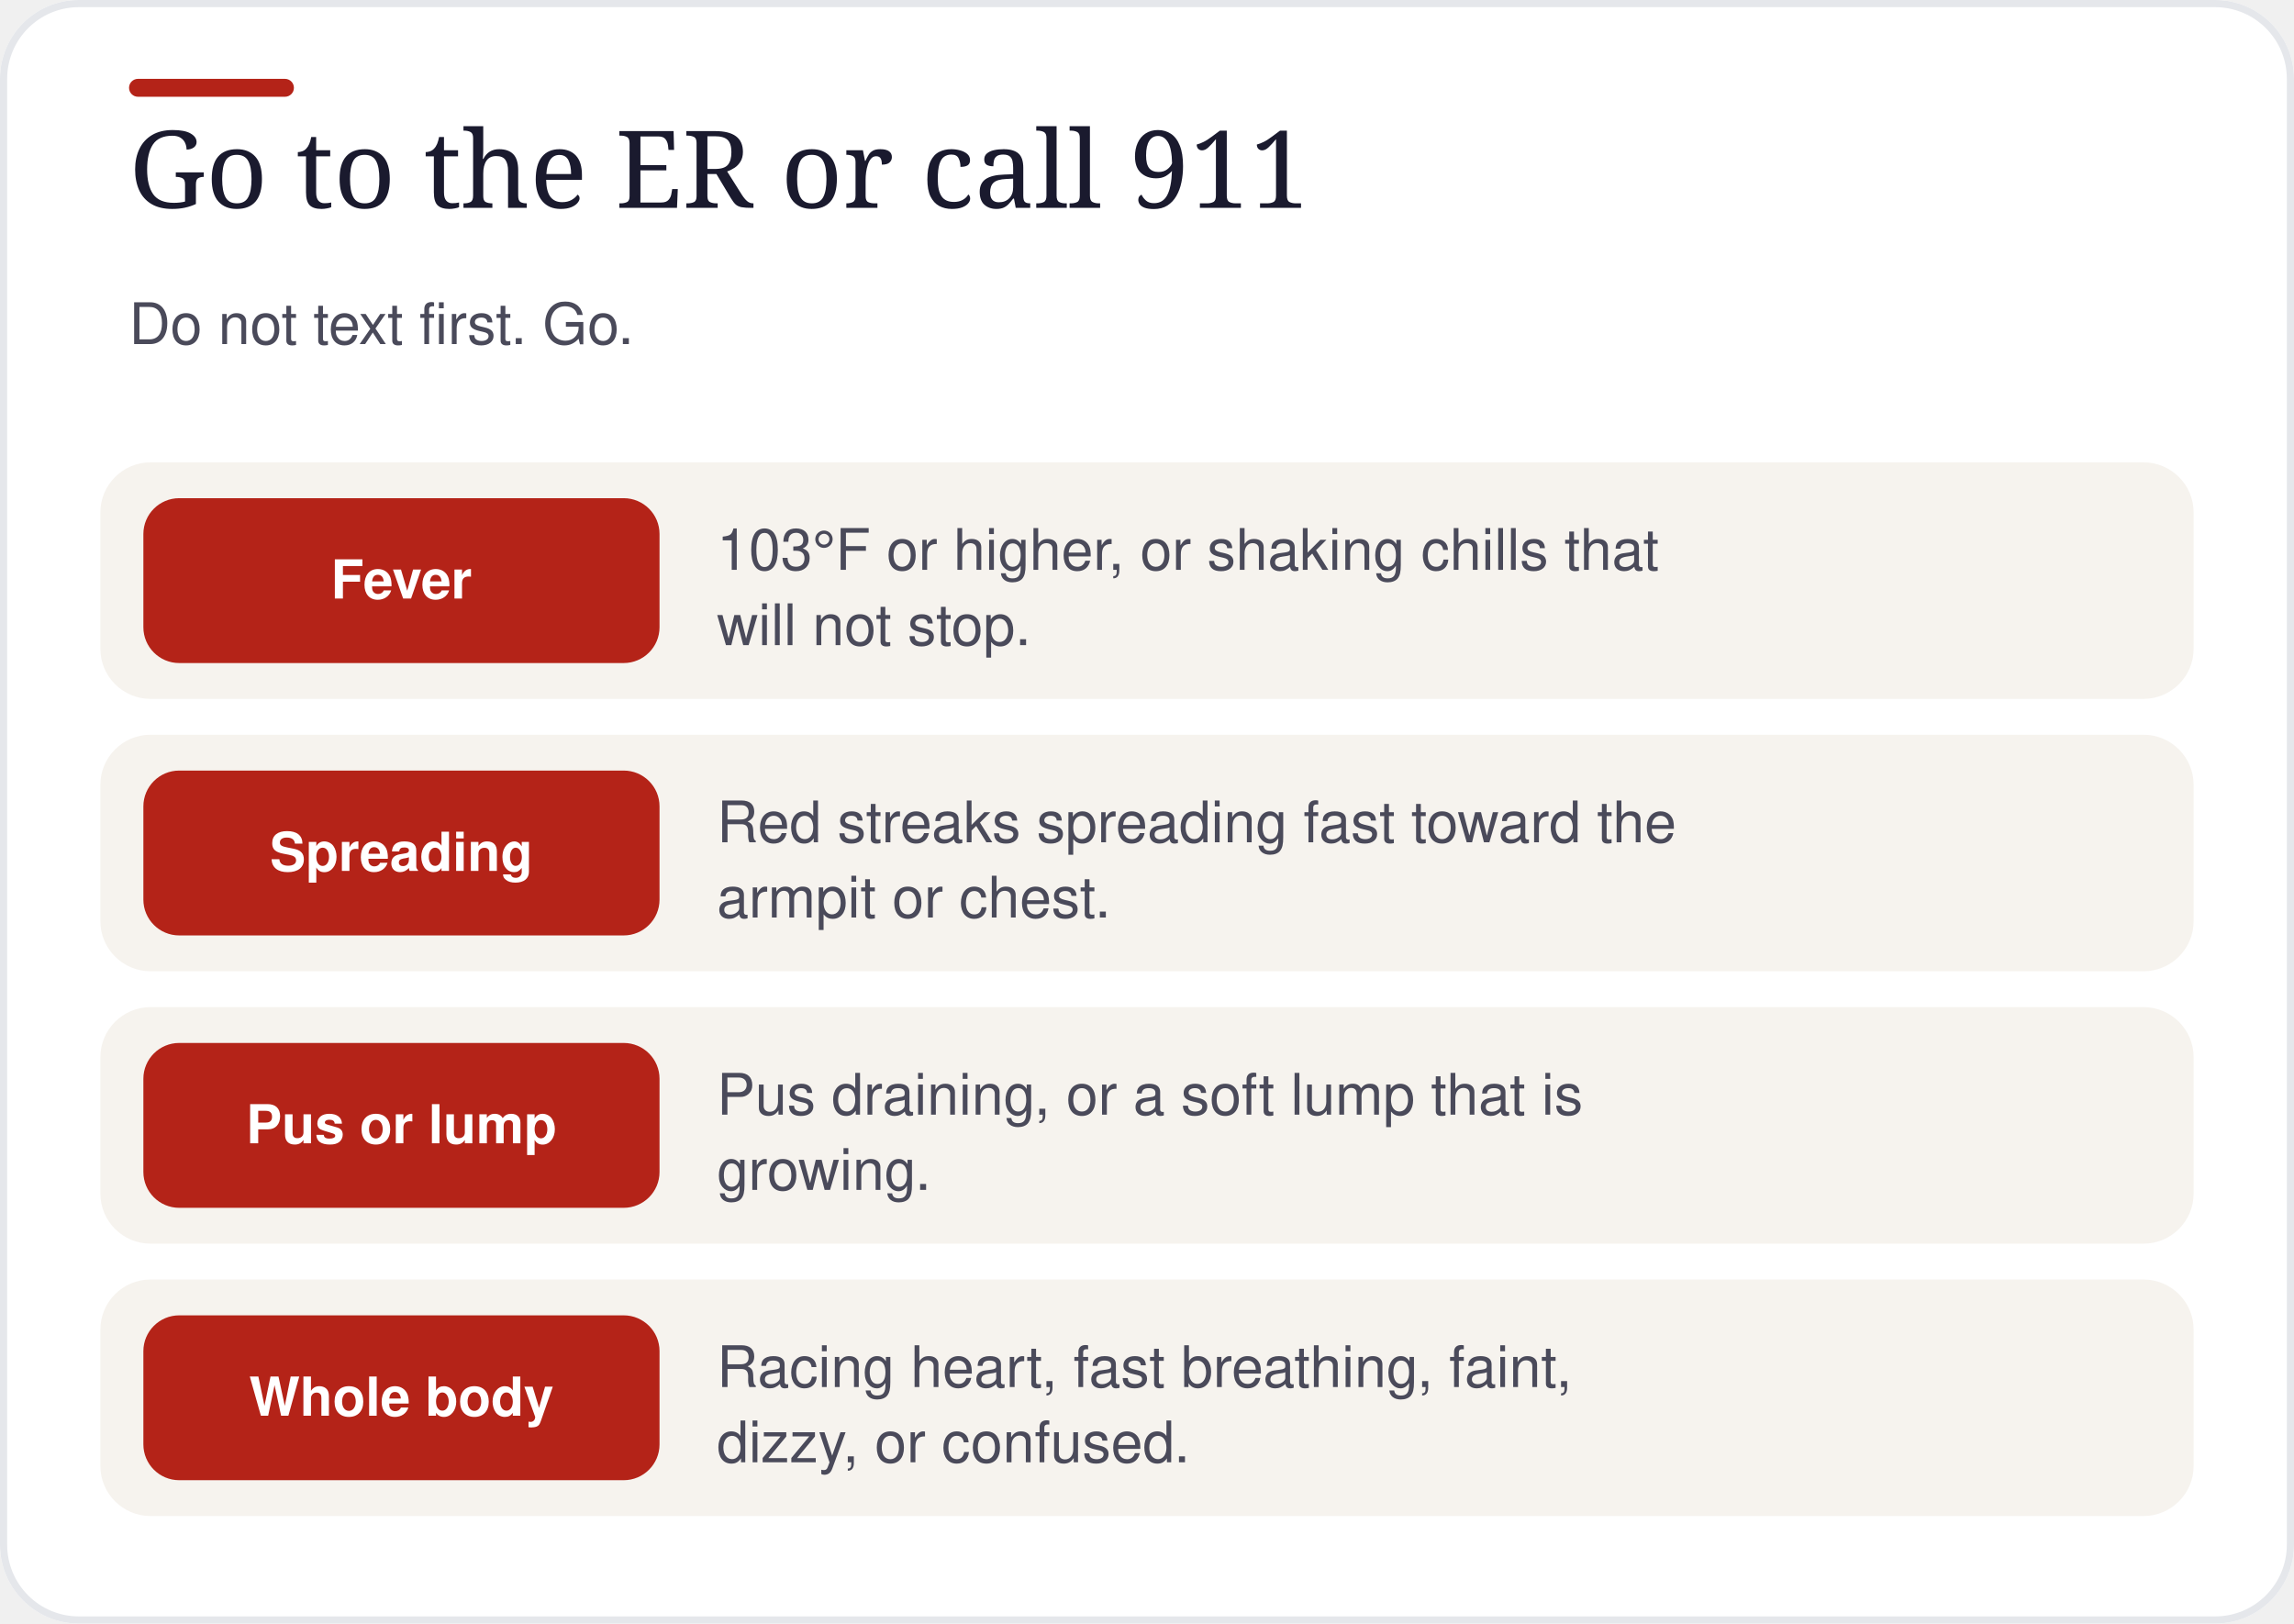
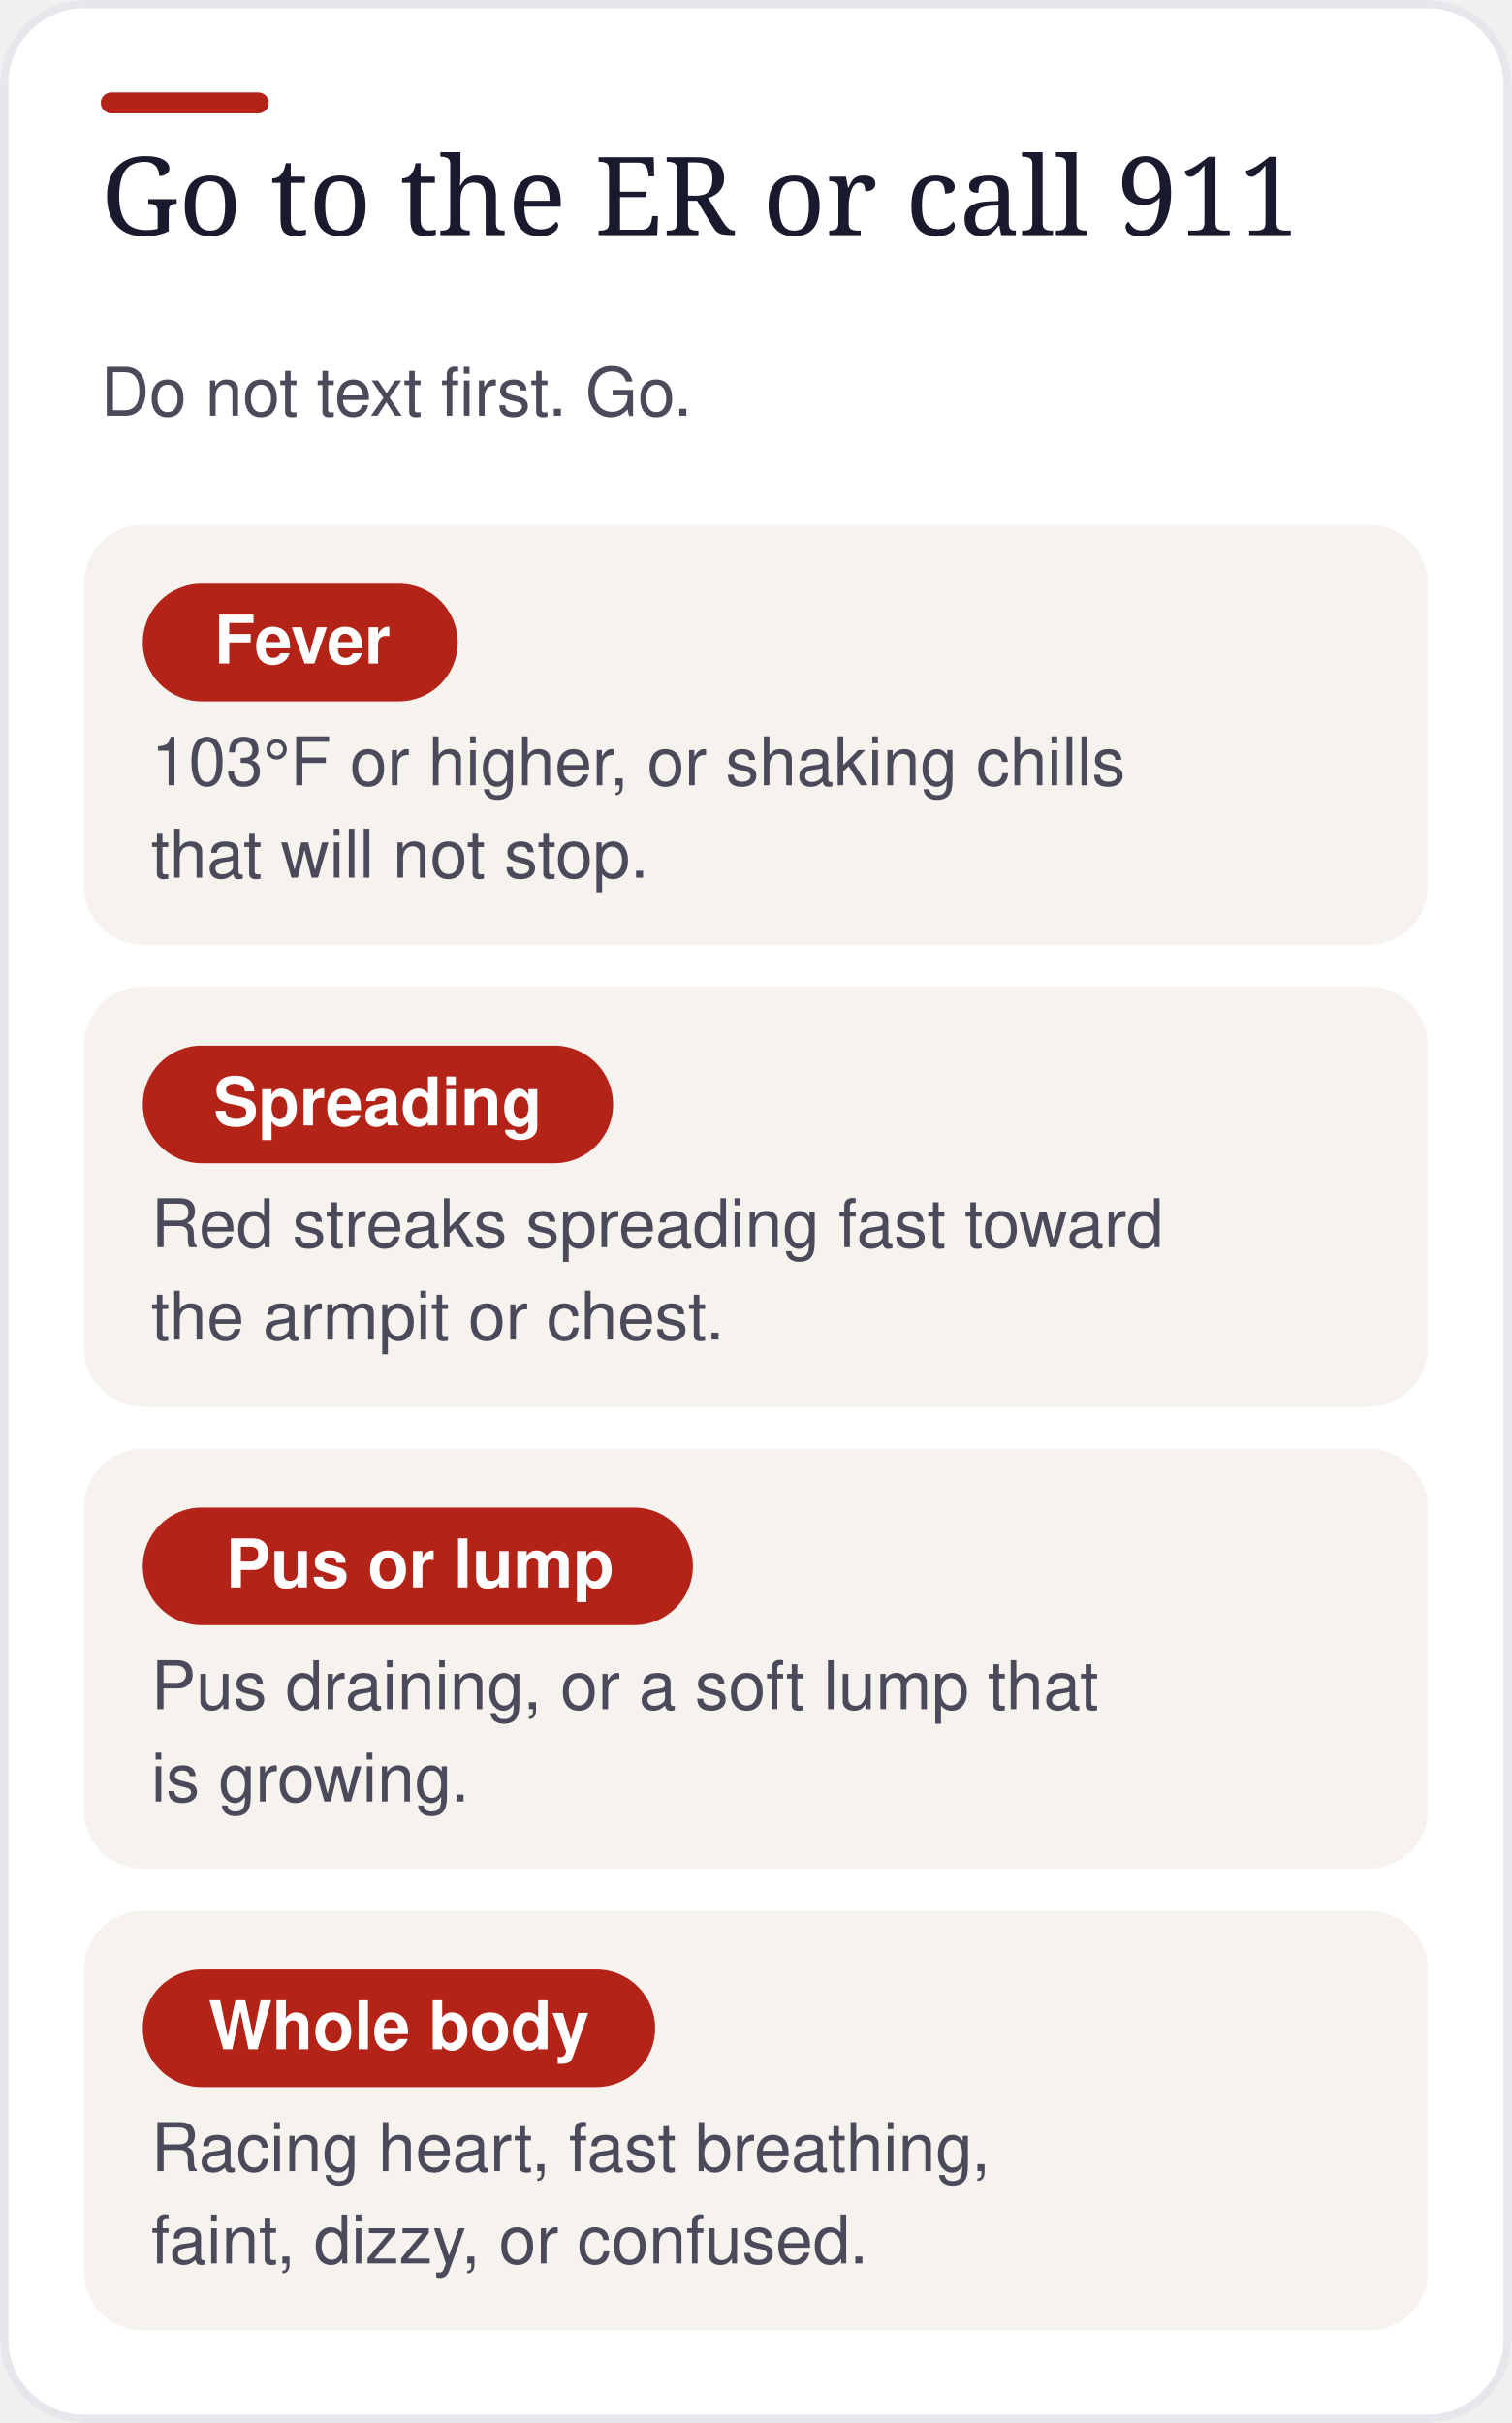
- <svg xmlns="http://www.w3.org/2000/svg" viewBox="0 0 640 453" width="640" height="453" role="img" font-family="'DM Sans','Helvetica Neue',Helvetica,Arial,sans-serif">
-   <rect width="640" height="453" rx="22" fill="#FFFFFF" />
-   <rect x="1" y="1" width="638" height="451" rx="21" fill="none" stroke="#E5E7EB" stroke-width="2" />
-   <rect x="36" y="22" width="46" height="5" rx="2.5" fill="#B42318" />
-   <text x="36" y="58" font-size="30" fill="#1A1A2E" font-weight="400" text-anchor="start" font-family="'DM Serif Display',Georgia,serif">Go to the ER or call 911</text>
-   <text x="36" y="96" font-size="16" fill="#4A4A5A" font-weight="500" text-anchor="start" font-family="'DM Sans','Helvetica Neue',Helvetica,Arial,sans-serif">Do not text first. Go.</text>
-   <rect x="28" y="129" width="584" height="66" rx="14" fill="#F6F3EE" />
-   <rect x="40" y="139" width="144" height="46" rx="10" fill="#B42318" />
-   <text x="112" y="167.0" font-size="15" fill="#FFFFFF" font-weight="800" text-anchor="middle" font-family="'DM Sans','Helvetica Neue',Helvetica,Arial,sans-serif">Fever</text>
-   <text x="200" y="159" font-size="16" fill="#4A4A5A" font-weight="500" text-anchor="start" font-family="'DM Sans','Helvetica Neue',Helvetica,Arial,sans-serif">103°F or higher, or shaking chills that</text>
-   <text x="200" y="180" font-size="16" fill="#4A4A5A" font-weight="500" text-anchor="start" font-family="'DM Sans','Helvetica Neue',Helvetica,Arial,sans-serif">will not stop.</text>
-   <rect x="28" y="205" width="584" height="66" rx="14" fill="#F6F3EE" />
-   <rect x="40" y="215" width="144" height="46" rx="10" fill="#B42318" />
-   <text x="112" y="243.0" font-size="15" fill="#FFFFFF" font-weight="800" text-anchor="middle" font-family="'DM Sans','Helvetica Neue',Helvetica,Arial,sans-serif">Spreading</text>
-   <text x="200" y="235" font-size="16" fill="#4A4A5A" font-weight="500" text-anchor="start" font-family="'DM Sans','Helvetica Neue',Helvetica,Arial,sans-serif">Red streaks spreading fast toward the</text>
-   <text x="200" y="256" font-size="16" fill="#4A4A5A" font-weight="500" text-anchor="start" font-family="'DM Sans','Helvetica Neue',Helvetica,Arial,sans-serif">armpit or chest.</text>
-   <rect x="28" y="281" width="584" height="66" rx="14" fill="#F6F3EE" />
-   <rect x="40" y="291" width="144" height="46" rx="10" fill="#B42318" />
-   <text x="112" y="319.0" font-size="15" fill="#FFFFFF" font-weight="800" text-anchor="middle" font-family="'DM Sans','Helvetica Neue',Helvetica,Arial,sans-serif">Pus or lump</text>
-   <text x="200" y="311" font-size="16" fill="#4A4A5A" font-weight="500" text-anchor="start" font-family="'DM Sans','Helvetica Neue',Helvetica,Arial,sans-serif">Pus draining, or a soft lump that is</text>
-   <text x="200" y="332" font-size="16" fill="#4A4A5A" font-weight="500" text-anchor="start" font-family="'DM Sans','Helvetica Neue',Helvetica,Arial,sans-serif">growing.</text>
-   <rect x="28" y="357" width="584" height="66" rx="14" fill="#F6F3EE" />
-   <rect x="40" y="367" width="144" height="46" rx="10" fill="#B42318" />
-   <text x="112" y="395.0" font-size="15" fill="#FFFFFF" font-weight="800" text-anchor="middle" font-family="'DM Sans','Helvetica Neue',Helvetica,Arial,sans-serif">Whole body</text>
-   <text x="200" y="387" font-size="16" fill="#4A4A5A" font-weight="500" text-anchor="start" font-family="'DM Sans','Helvetica Neue',Helvetica,Arial,sans-serif">Racing heart, fast breathing, faint,</text>
-   <text x="200" y="408" font-size="16" fill="#4A4A5A" font-weight="500" text-anchor="start" font-family="'DM Sans','Helvetica Neue',Helvetica,Arial,sans-serif">dizzy, or confused.</text>
+ <svg xmlns="http://www.w3.org/2000/svg" viewBox="0 0 360 577" width="360" height="577" role="img" font-family="'DM Sans','Helvetica Neue',Helvetica,Arial,sans-serif">
+   <rect width="360" height="577" rx="20" fill="#FFFFFF" />
+   <rect x="1" y="1" width="358" height="575" rx="19" fill="none" stroke="#E5E7EB" stroke-width="2" />
+   <rect x="24" y="22" width="40" height="5" rx="2.5" fill="#B42318" />
+   <text x="24" y="56" font-size="26" fill="#1A1A2E" font-weight="400" text-anchor="start" font-family="'DM Serif Display',Georgia,serif">Go to the ER or call 911</text>
+   <text x="24" y="99" font-size="16" fill="#4A4A5A" font-weight="500" text-anchor="start" font-family="'DM Sans','Helvetica Neue',Helvetica,Arial,sans-serif">Do not text first. Go.</text>
+   <rect x="20" y="125" width="320" height="100" rx="14" fill="#F6F3EE" />
+   <rect x="34" y="139" width="75" height="28" rx="14" fill="#B42318" />
+   <text x="72" y="158" font-size="16" fill="#FFFFFF" font-weight="800" text-anchor="middle" font-family="'DM Sans','Helvetica Neue',Helvetica,Arial,sans-serif">Fever</text>
+   <text x="36" y="187" font-size="16" fill="#4A4A5A" font-weight="500" text-anchor="start" font-family="'DM Sans','Helvetica Neue',Helvetica,Arial,sans-serif">103°F or higher, or shaking chills</text>
+   <text x="36" y="209" font-size="16" fill="#4A4A5A" font-weight="500" text-anchor="start" font-family="'DM Sans','Helvetica Neue',Helvetica,Arial,sans-serif">that will not stop.</text>
+   <rect x="20" y="235" width="320" height="100" rx="14" fill="#F6F3EE" />
+   <rect x="34" y="249" width="112" height="28" rx="14" fill="#B42318" />
+   <text x="90" y="268" font-size="16" fill="#FFFFFF" font-weight="800" text-anchor="middle" font-family="'DM Sans','Helvetica Neue',Helvetica,Arial,sans-serif">Spreading</text>
+   <text x="36" y="297" font-size="16" fill="#4A4A5A" font-weight="500" text-anchor="start" font-family="'DM Sans','Helvetica Neue',Helvetica,Arial,sans-serif">Red streaks spreading fast toward</text>
+   <text x="36" y="319" font-size="16" fill="#4A4A5A" font-weight="500" text-anchor="start" font-family="'DM Sans','Helvetica Neue',Helvetica,Arial,sans-serif">the armpit or chest.</text>
+   <rect x="20" y="345" width="320" height="100" rx="14" fill="#F6F3EE" />
+   <rect x="34" y="359" width="131" height="28" rx="14" fill="#B42318" />
+   <text x="100" y="378" font-size="16" fill="#FFFFFF" font-weight="800" text-anchor="middle" font-family="'DM Sans','Helvetica Neue',Helvetica,Arial,sans-serif">Pus or lump</text>
+   <text x="36" y="407" font-size="16" fill="#4A4A5A" font-weight="500" text-anchor="start" font-family="'DM Sans','Helvetica Neue',Helvetica,Arial,sans-serif">Pus draining, or a soft lump that</text>
+   <text x="36" y="429" font-size="16" fill="#4A4A5A" font-weight="500" text-anchor="start" font-family="'DM Sans','Helvetica Neue',Helvetica,Arial,sans-serif">is growing.</text>
+   <rect x="20" y="455" width="320" height="100" rx="14" fill="#F6F3EE" />
+   <rect x="34" y="469" width="122" height="28" rx="14" fill="#B42318" />
+   <text x="95" y="488" font-size="16" fill="#FFFFFF" font-weight="800" text-anchor="middle" font-family="'DM Sans','Helvetica Neue',Helvetica,Arial,sans-serif">Whole body</text>
+   <text x="36" y="517" font-size="16" fill="#4A4A5A" font-weight="500" text-anchor="start" font-family="'DM Sans','Helvetica Neue',Helvetica,Arial,sans-serif">Racing heart, fast breathing,</text>
+   <text x="36" y="539" font-size="16" fill="#4A4A5A" font-weight="500" text-anchor="start" font-family="'DM Sans','Helvetica Neue',Helvetica,Arial,sans-serif">faint, dizzy, or confused.</text>
</svg>
